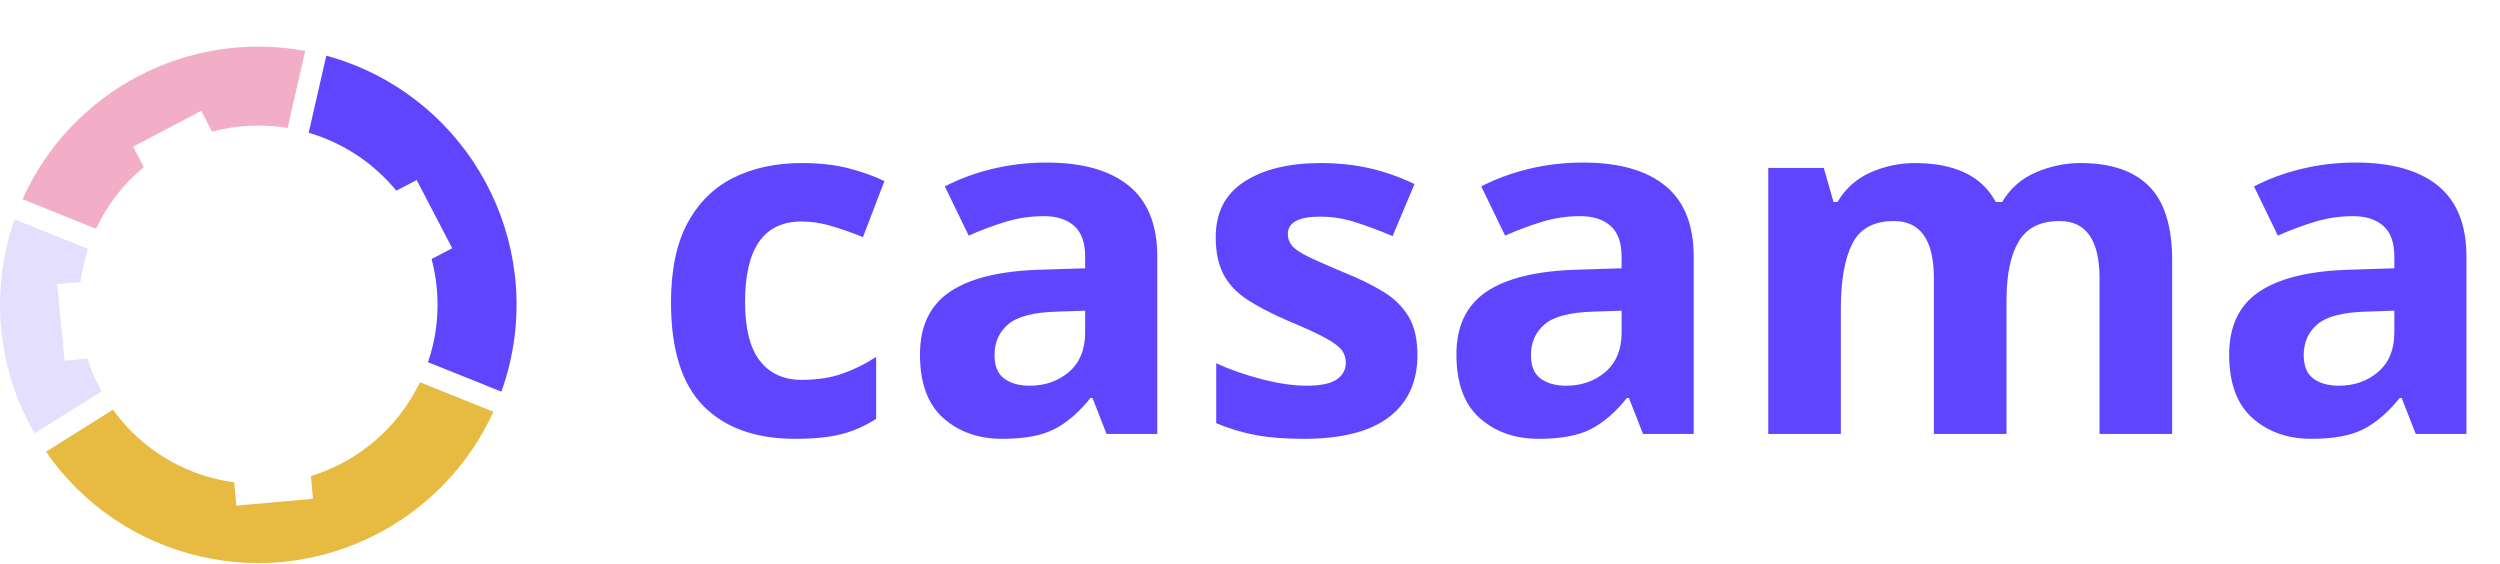
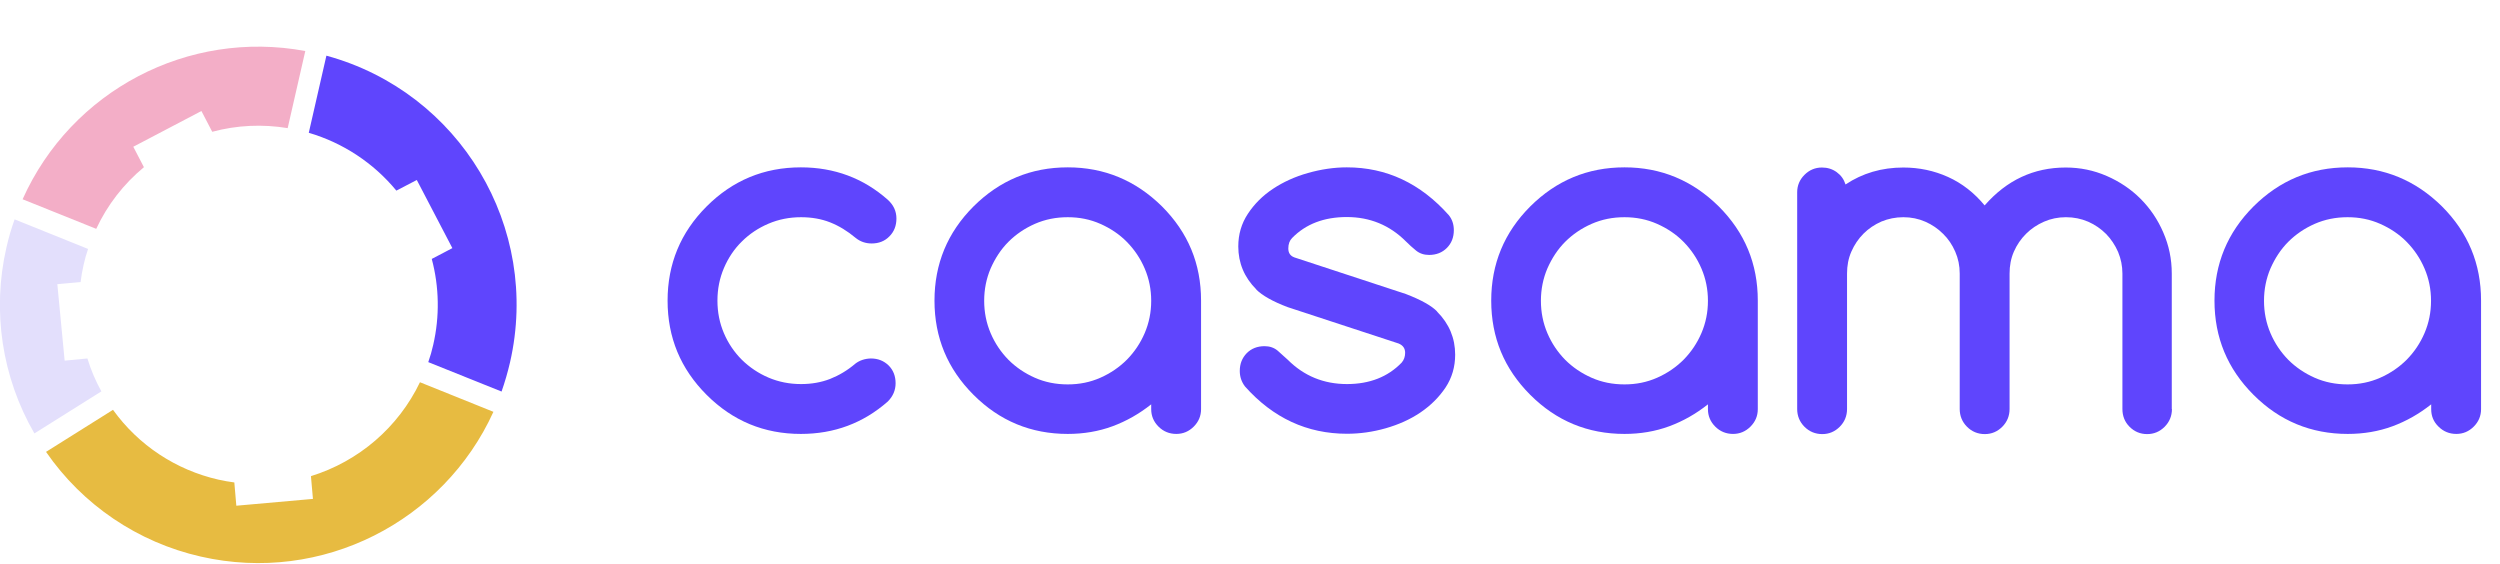
- <svg xmlns="http://www.w3.org/2000/svg" id="Layer_1" data-name="Layer 1" viewBox="0 0 1504.28 338.8">
-   <defs>
-     <style>.cls-1,.cls-5{fill:#5f45fd;}.cls-2{fill:#f3aec7;}.cls-3{fill:#e3dffc;}.cls-4{fill:#e7bb41;}.cls-5{font-size:293.17px;font-family:Comfortaa-Bold, Comfortaa;font-weight:700;}</style>
-   </defs>
-   <path class="cls-1" d="M312.43,547.77A155.35,155.35,0,0,0,201.89,363.26l-10.6,46.37A107.29,107.29,0,0,1,244,444.47l12.27-6.39,21.39,41.05-12.43,6.48a107.52,107.52,0,0,1,.86,51.58,101.3,101.3,0,0,1-3,10.52l44.14,17.7A152.52,152.52,0,0,0,312.43,547.77Z" transform="translate(-5.55 -329.76)" />
-   <path class="cls-2" d="M19.1,449.64l44.25,17.78a107.09,107.09,0,0,1,28.73-37.14L85.65,418l41-21.52L133.17,409a107.17,107.17,0,0,1,45.43-2.23l10.6-46.37A155.49,155.49,0,0,0,19.1,449.64Z" transform="translate(-5.55 -329.76)" />
-   <path class="cls-3" d="M9.49,478.54a154.4,154.4,0,0,0,16.84,112l40.29-25.3a107.06,107.06,0,0,1-8.43-19.79L44.42,546.8,40,500.72l14-1.33q.66-5.11,1.82-10.25a83.57,83.57,0,0,1,2.73-9.59L14.32,461.76A154.51,154.51,0,0,0,9.49,478.54Z" transform="translate(-5.55 -329.76)" />
-   <path class="cls-4" d="M126.35,664.63c73.19,16.72,146.16-21.33,176.08-87.11l-44.2-17.77a107.87,107.87,0,0,1-65.59,56.46l1.21,13.69L147.73,634l-1.23-14c-3.18-.43-6.37-1-9.56-1.73a107.56,107.56,0,0,1-63.42-42l-40.29,25.3A154.68,154.68,0,0,0,126.35,664.63Z" transform="translate(-5.55 -329.76)" />
-   <text class="cls-5" transform="translate(390.56 261.11)">casama</text>
+ <svg xmlns="http://www.w3.org/2000/svg" version="1.1" id="Layer_1" x="0px" y="0px" viewBox="0 0 1504.3 338.8" style="enable-background:new 0 0 1504.3 338.8;" xml:space="preserve">
+   <style type="text/css">
+ 	.st0{fill:#5F45FD;}
+ 	.st1{fill:#F3AEC7;}
+ 	.st2{fill:#E3DFFC;}
+ 	.st3{fill:#E7BB41;}
+ 	.st4{enable-background:new    ;}
+ </style>
+   <path class="st0" d="M306.9,218c18.6-81.2-30.2-162.6-110.5-184.5l-10.6,46.4c20.7,6.1,39,18.2,52.7,34.8l12.3-6.4l21.4,41  l-12.4,6.5c4.5,16.9,4.8,34.6,0.9,51.6c-0.8,3.6-1.8,7.1-3,10.5l44.1,17.7C303.8,229.9,305.5,224,306.9,218z" />
+   <path class="st1" d="M13.6,119.9l44.3,17.8c6.7-14.4,16.5-27,28.7-37.1l-6.4-12.3l41-21.5l6.5,12.5c14.8-4,30.3-4.7,45.4-2.2  l10.6-46.4C113.2,17.6,42.9,54.5,13.6,119.9z" />
+   <path class="st2" d="M3.9,148.8c-8.8,38.1-2.8,78.1,16.8,112l40.3-25.3c-3.5-6.3-6.3-12.9-8.4-19.8L38.9,217L34.5,171l14-1.3  c0.4-3.4,1-6.8,1.8-10.3c0.7-3.2,1.6-6.5,2.7-9.6L8.8,132C6.8,137.5,5.2,143.1,3.9,148.8z" />
+   <path class="st3" d="M120.8,334.9c73.2,16.7,146.2-21.3,176.1-87.1L252.7,230c-13,27.1-36.8,47.6-65.6,56.5l1.2,13.7l-46.1,4.1  l-1.2-14c-3.2-0.4-6.4-1-9.6-1.7c-25.5-5.8-48.1-20.7-63.4-42l-40.3,25.3C49.7,303.8,82.9,326.3,120.8,334.9z" />
+   <g class="st4">
+     <path class="st0" d="M524,215.7c4.3,0,7.8,1.4,10.7,4.2c2.8,2.8,4.2,6.4,4.2,10.7c0,4.2-1.6,7.9-4.7,11   c-14.8,13-32.2,19.5-52.3,19.5c-22.1,0-41-7.8-56.7-23.5c-15.7-15.7-23.5-34.5-23.5-56.7c0-22.1,7.8-41,23.5-56.7   c15.6-15.6,34.5-23.5,56.7-23.5c20.1,0,37.6,6.5,52.3,19.5c3.4,3.1,5.2,6.8,5.2,11.3c0,4.3-1.4,7.9-4.2,10.7   c-2.8,2.9-6.4,4.3-10.7,4.3c-3.6,0-6.9-1.1-9.7-3.4c-4.9-4.1-10-7.2-15.3-9.3c-5.3-2.1-11.2-3.1-17.5-3.1c-7,0-13.5,1.3-19.6,3.9   c-6.1,2.6-11.5,6.2-16,10.7c-4.6,4.5-8.2,9.9-10.8,16c-2.6,6.1-3.9,12.6-3.9,19.6c0,7,1.3,13.5,3.9,19.6c2.6,6.1,6.2,11.4,10.8,16   c4.6,4.5,9.9,8.1,16,10.7c6.1,2.6,12.6,3.9,19.6,3.9c6.3,0,12.1-1,17.5-3.1c5.3-2.1,10.4-5.1,15.2-9.2   C517.2,216.9,520.3,215.8,524,215.7z" />
+     <path class="st0" d="M692.7,246.2v-2.9c-7.2,5.7-14.9,10.1-23.3,13.2c-8.4,3.1-17.4,4.6-26.9,4.6c-22.1,0-41-7.8-56.7-23.5   c-15.7-15.7-23.5-34.5-23.5-56.7c0-22.1,7.8-41,23.5-56.7c15.7-15.6,34.5-23.5,56.7-23.5c21.9,0,40.8,7.8,56.7,23.5   c15.7,15.7,23.5,34.5,23.5,56.7v65.3c0,4.1-1.5,7.6-4.4,10.5c-2.9,2.9-6.4,4.4-10.5,4.4c-4.2,0-7.8-1.5-10.7-4.4   C694.2,253.8,692.7,250.3,692.7,246.2z M642.5,130.7c-7.1,0-13.6,1.3-19.8,4c-6.1,2.7-11.4,6.3-15.9,10.8c-4.5,4.5-8,9.9-10.7,16   c-2.6,6.1-3.9,12.6-3.9,19.5s1.3,13.4,3.9,19.5c2.6,6.1,6.2,11.4,10.7,16c4.5,4.5,9.8,8.1,15.9,10.8c6.1,2.7,12.7,4,19.8,4   c7,0,13.5-1.3,19.6-4c6.1-2.7,11.4-6.3,16-10.9c4.5-4.6,8.1-9.9,10.7-16c2.6-6.1,3.9-12.5,3.9-19.4s-1.3-13.3-3.9-19.4   c-2.6-6.1-6.2-11.4-10.7-16c-4.5-4.6-9.9-8.2-16-10.9C656,132,649.5,130.7,642.5,130.7z" />
+     <path class="st0" d="M774.8,184.8c-9-3.4-15.3-7-18.9-10.6h0.1c-7.3-7.3-10.9-16-10.9-25.9c0-7.3,1.9-13.8,5.8-19.7   c3.9-5.9,8.9-10.9,15.1-15c6.2-4.1,13.2-7.3,21-9.5c7.8-2.2,15.6-3.4,23.4-3.4c23.9,0,44.3,9.6,61.4,28.8c2,2.5,3,5.5,3,9   c0,4.3-1.4,7.9-4.2,10.7c-2.8,2.8-6.4,4.2-10.7,4.2c-3.1,0-5.7-0.9-7.8-2.6c-2.1-1.7-4.2-3.6-6.2-5.6c-9.7-9.7-21.6-14.6-35.5-14.6   c-13.7,0-24.7,4.2-32.9,12.6c-1.5,1.5-2.3,3.6-2.3,6.3c0,2.7,1.2,4.5,3.7,5.4l67,22c9.4,3.6,15.7,7.2,18.9,10.6h-0.1   c7.3,7.3,10.9,16,10.9,25.9c0,7.3-1.9,13.9-5.8,19.8c-3.9,5.8-8.9,10.8-15.1,15c-6.2,4.2-13.2,7.3-20.9,9.5   c-7.7,2.2-15.5,3.3-23.3,3.3c-24,0-44.5-9.5-61.4-28.5c-2.1-2.8-3.1-5.9-3.1-9.3c0-4.3,1.4-7.8,4.2-10.7c2.8-2.8,6.4-4.2,10.7-4.2   c3.1,0,5.8,0.9,8,2.8c2.2,1.9,4.2,3.7,6,5.4c9.7,9.7,21.6,14.6,35.6,14.6c13.6,0,24.6-4.3,32.9-12.9c1.4-1.6,2.1-3.6,2.1-5.9   c0-2.7-1.3-4.5-3.9-5.6L774.8,184.8z" />
+     <path class="st0" d="M1027.7,246.2v-2.9c-7.2,5.7-14.9,10.1-23.3,13.2c-8.4,3.1-17.4,4.6-26.9,4.6c-22.1,0-41-7.8-56.7-23.5   c-15.7-15.7-23.5-34.5-23.5-56.7c0-22.1,7.8-41,23.5-56.7c15.7-15.6,34.5-23.5,56.7-23.5c21.9,0,40.8,7.8,56.7,23.5   c15.7,15.7,23.5,34.5,23.5,56.7v65.3c0,4.1-1.5,7.6-4.4,10.5c-2.9,2.9-6.4,4.4-10.5,4.4c-4.2,0-7.8-1.5-10.7-4.4   C1029.2,253.8,1027.7,250.3,1027.7,246.2z M977.5,130.7c-7.1,0-13.6,1.3-19.8,4c-6.1,2.7-11.4,6.3-15.9,10.8   c-4.5,4.5-8,9.9-10.7,16c-2.6,6.1-3.9,12.6-3.9,19.5s1.3,13.4,3.9,19.5c2.6,6.1,6.2,11.4,10.7,16c4.5,4.5,9.8,8.1,15.9,10.8   c6.1,2.7,12.7,4,19.8,4c7,0,13.5-1.3,19.6-4c6.1-2.7,11.4-6.3,16-10.9c4.5-4.6,8.1-9.9,10.7-16c2.6-6.1,3.9-12.5,3.9-19.4   s-1.3-13.3-3.9-19.4c-2.6-6.1-6.2-11.4-10.7-16c-4.5-4.6-9.9-8.2-16-10.9C991,132,984.4,130.7,977.5,130.7z" />
+     <path class="st0" d="M1306.9,246.1c0,4.2-1.5,7.8-4.4,10.7c-2.9,2.9-6.4,4.4-10.5,4.4c-4.2,0-7.7-1.5-10.6-4.4   c-2.9-2.9-4.3-6.5-4.3-10.7v-81.5c0-4.6-0.9-8.9-2.6-13c-1.8-4.1-4.2-7.7-7.2-10.8c-3.1-3.1-6.7-5.6-10.8-7.4   c-4.2-1.8-8.6-2.7-13.4-2.7c-4.7,0-9.1,0.9-13.2,2.7c-4.1,1.8-7.7,4.2-10.8,7.3c-3.1,3.1-5.5,6.6-7.3,10.7   c-1.8,4.1-2.6,8.5-2.6,13.2v81.5c0,4.2-1.5,7.8-4.4,10.7c-2.9,2.9-6.4,4.4-10.5,4.4c-4.2,0-7.8-1.5-10.7-4.4   c-2.9-2.9-4.4-6.5-4.4-10.7v-81.5c0-4.7-0.9-9.1-2.7-13.2c-1.8-4.1-4.2-7.7-7.3-10.7c-3.1-3.1-6.6-5.5-10.7-7.3   c-4.1-1.8-8.5-2.7-13.2-2.7c-4.7,0-9.1,0.9-13.2,2.6c-4.1,1.8-7.7,4.2-10.8,7.3c-3.1,3.1-5.5,6.7-7.3,10.8   c-1.8,4.1-2.6,8.5-2.6,13.2v81.5c0,4.2-1.5,7.8-4.4,10.7c-2.9,2.9-6.4,4.4-10.5,4.4c-4.2,0-7.8-1.5-10.7-4.4   c-2.9-2.9-4.4-6.5-4.4-10.7V115.7c0-4.1,1.5-7.6,4.4-10.5c2.9-2.9,6.4-4.4,10.5-4.4c3.3,0,6.3,0.9,8.9,2.8c2.6,1.9,4.3,4.3,5.3,7.4   c10.2-6.8,21.8-10.2,34.8-10.2c9.5,0,18.5,1.9,26.9,5.7c8.4,3.8,15.7,9.5,22,17.1c13.3-15.2,29.5-22.8,48.8-22.8   c8.7,0,16.9,1.7,24.7,5.1c7.8,3.4,14.6,8,20.3,13.7c5.8,5.8,10.4,12.6,13.7,20.3c3.4,7.8,5.1,16,5.1,24.7V246.1z" />
+     <path class="st0" d="M1462.9,246.2v-2.9c-7.2,5.7-14.9,10.1-23.3,13.2c-8.4,3.1-17.4,4.6-26.9,4.6c-22.1,0-41-7.8-56.7-23.5   c-15.7-15.7-23.5-34.5-23.5-56.7c0-22.1,7.8-41,23.5-56.7c15.7-15.6,34.5-23.5,56.7-23.5c21.9,0,40.8,7.8,56.7,23.5   c15.7,15.7,23.5,34.5,23.5,56.7v65.3c0,4.1-1.5,7.6-4.4,10.5c-2.9,2.9-6.4,4.4-10.5,4.4c-4.2,0-7.8-1.5-10.7-4.4   C1464.3,253.8,1462.9,250.3,1462.9,246.2z M1412.6,130.7c-7.1,0-13.6,1.3-19.8,4c-6.1,2.7-11.4,6.3-15.9,10.8   c-4.5,4.5-8,9.9-10.7,16c-2.6,6.1-3.9,12.6-3.9,19.5s1.3,13.4,3.9,19.5c2.6,6.1,6.2,11.4,10.7,16c4.5,4.5,9.8,8.1,15.9,10.8   c6.1,2.7,12.7,4,19.8,4c7,0,13.5-1.3,19.6-4c6.1-2.7,11.4-6.3,16-10.9c4.5-4.6,8.1-9.9,10.7-16c2.6-6.1,3.9-12.5,3.9-19.4   s-1.3-13.3-3.9-19.4c-2.6-6.1-6.2-11.4-10.7-16c-4.5-4.6-9.9-8.2-16-10.9C1426.1,132,1419.6,130.7,1412.6,130.7z" />
+   </g>
</svg>
